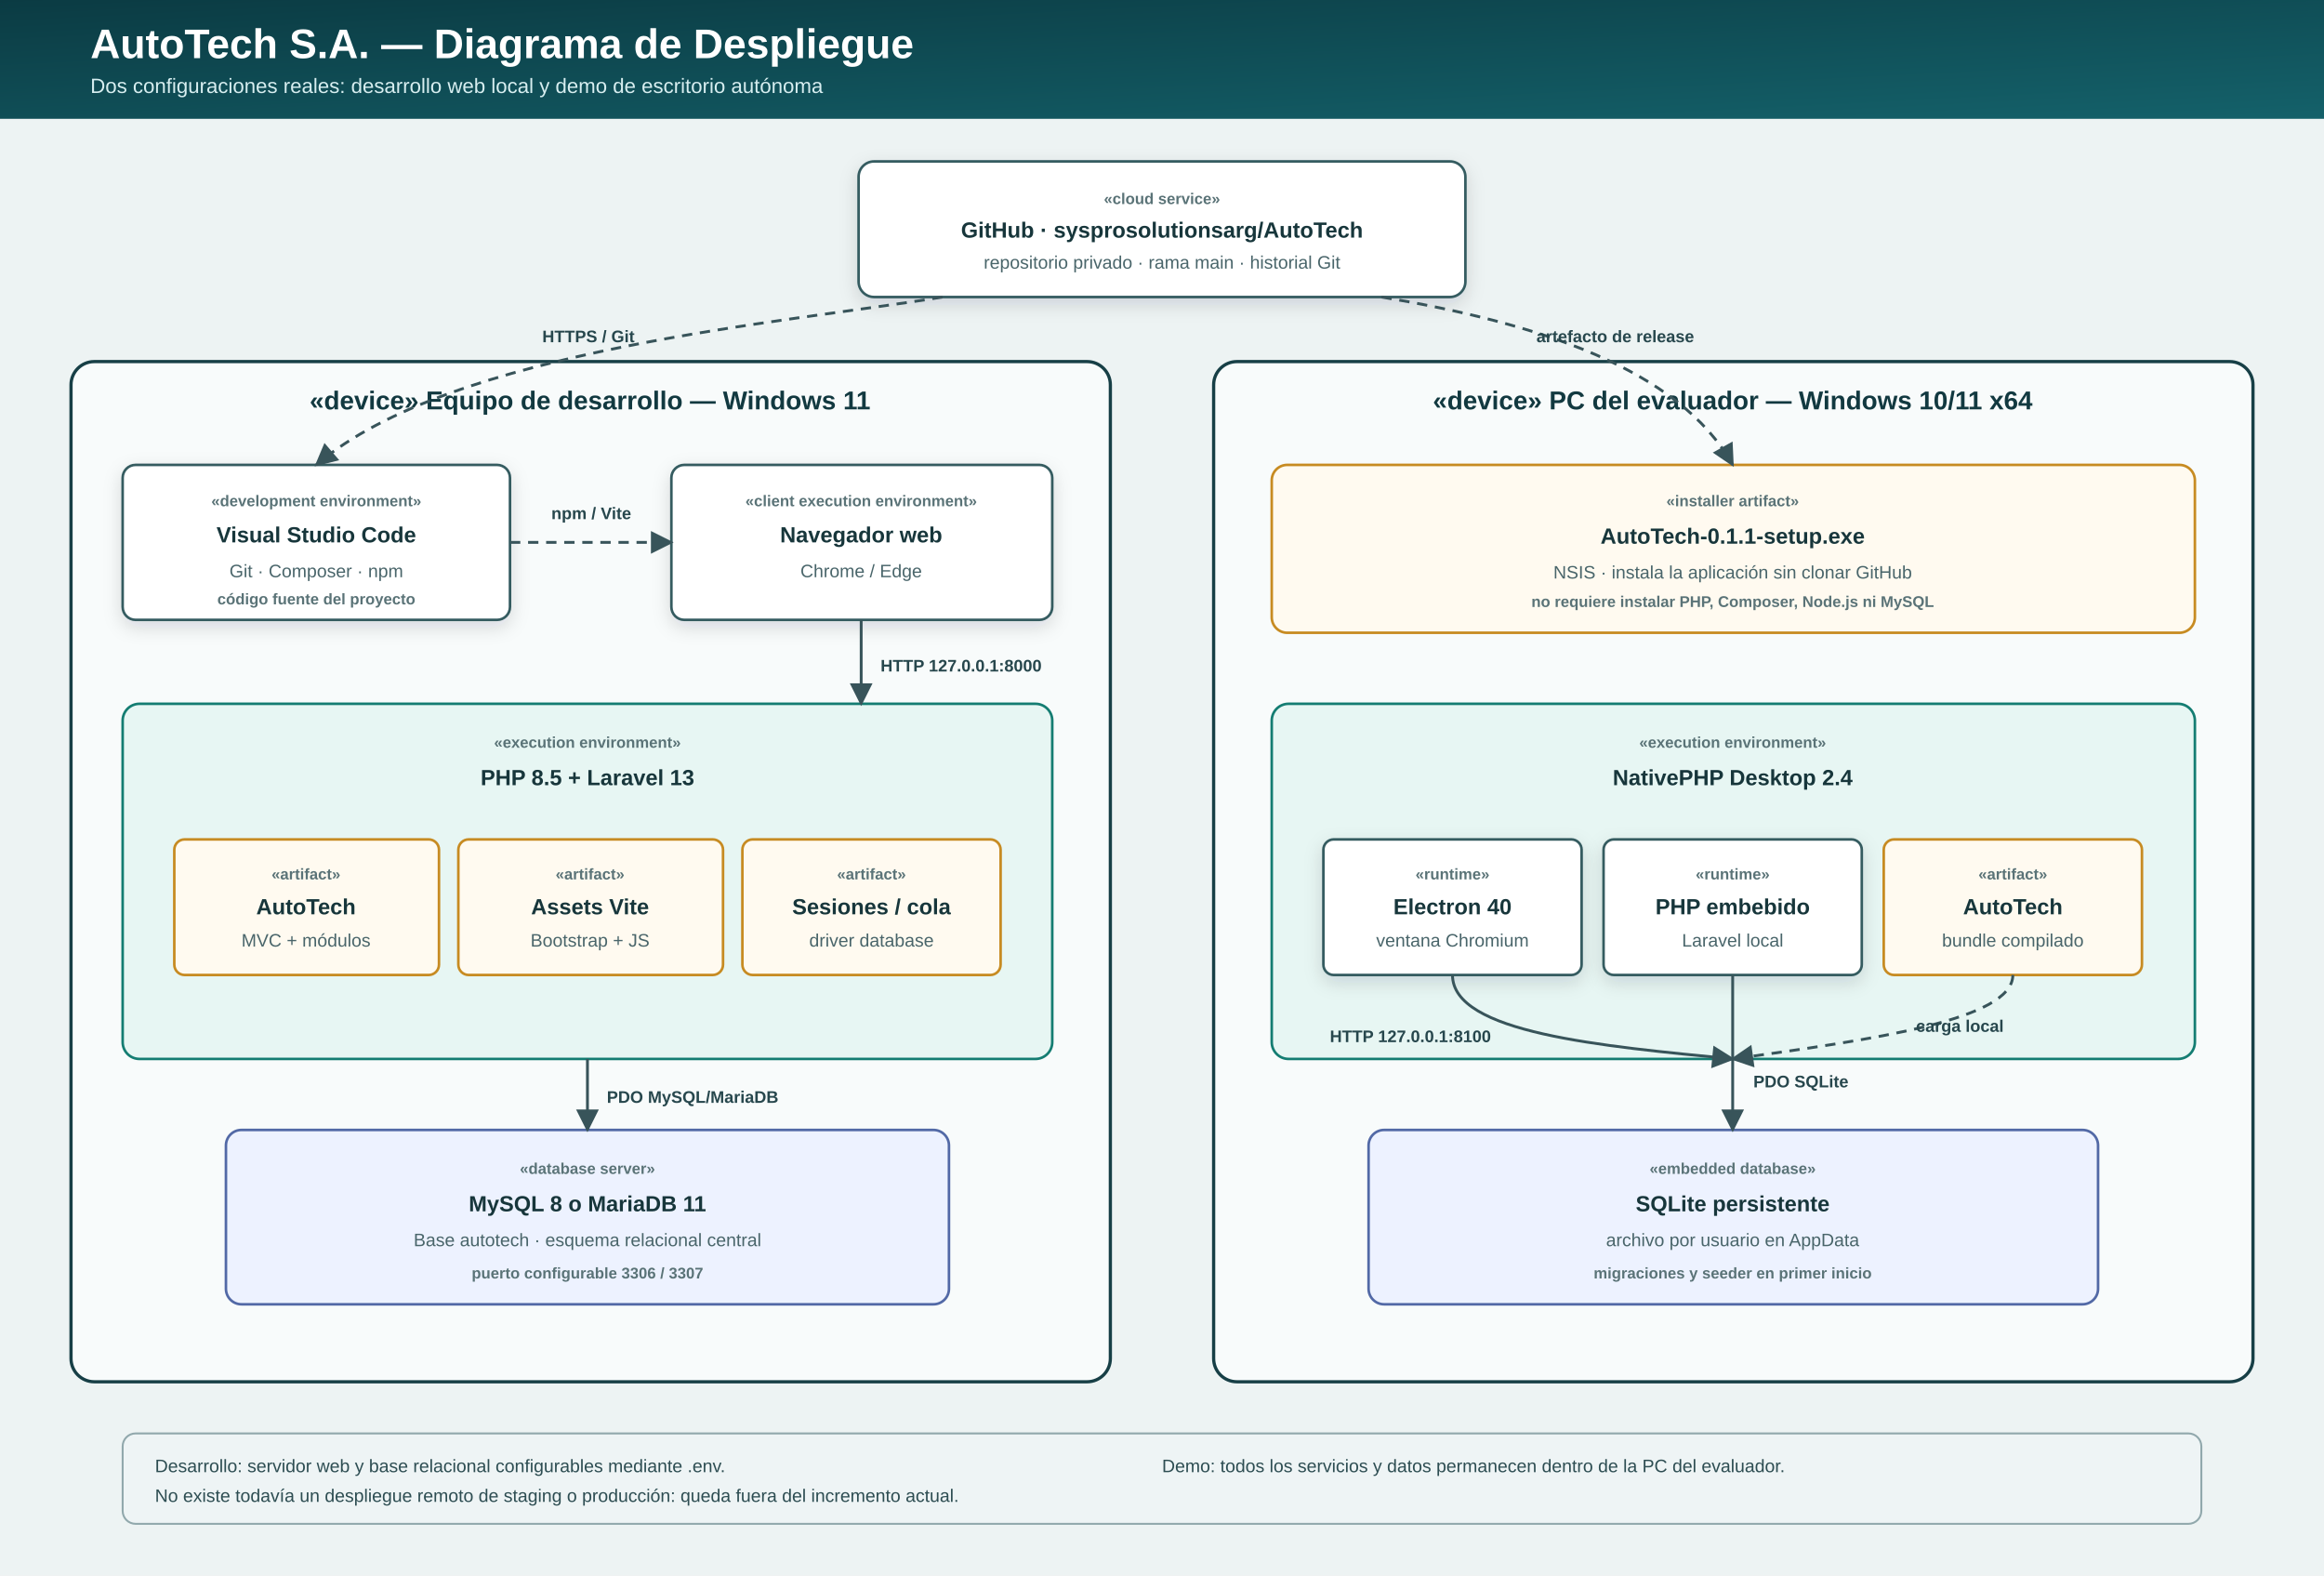
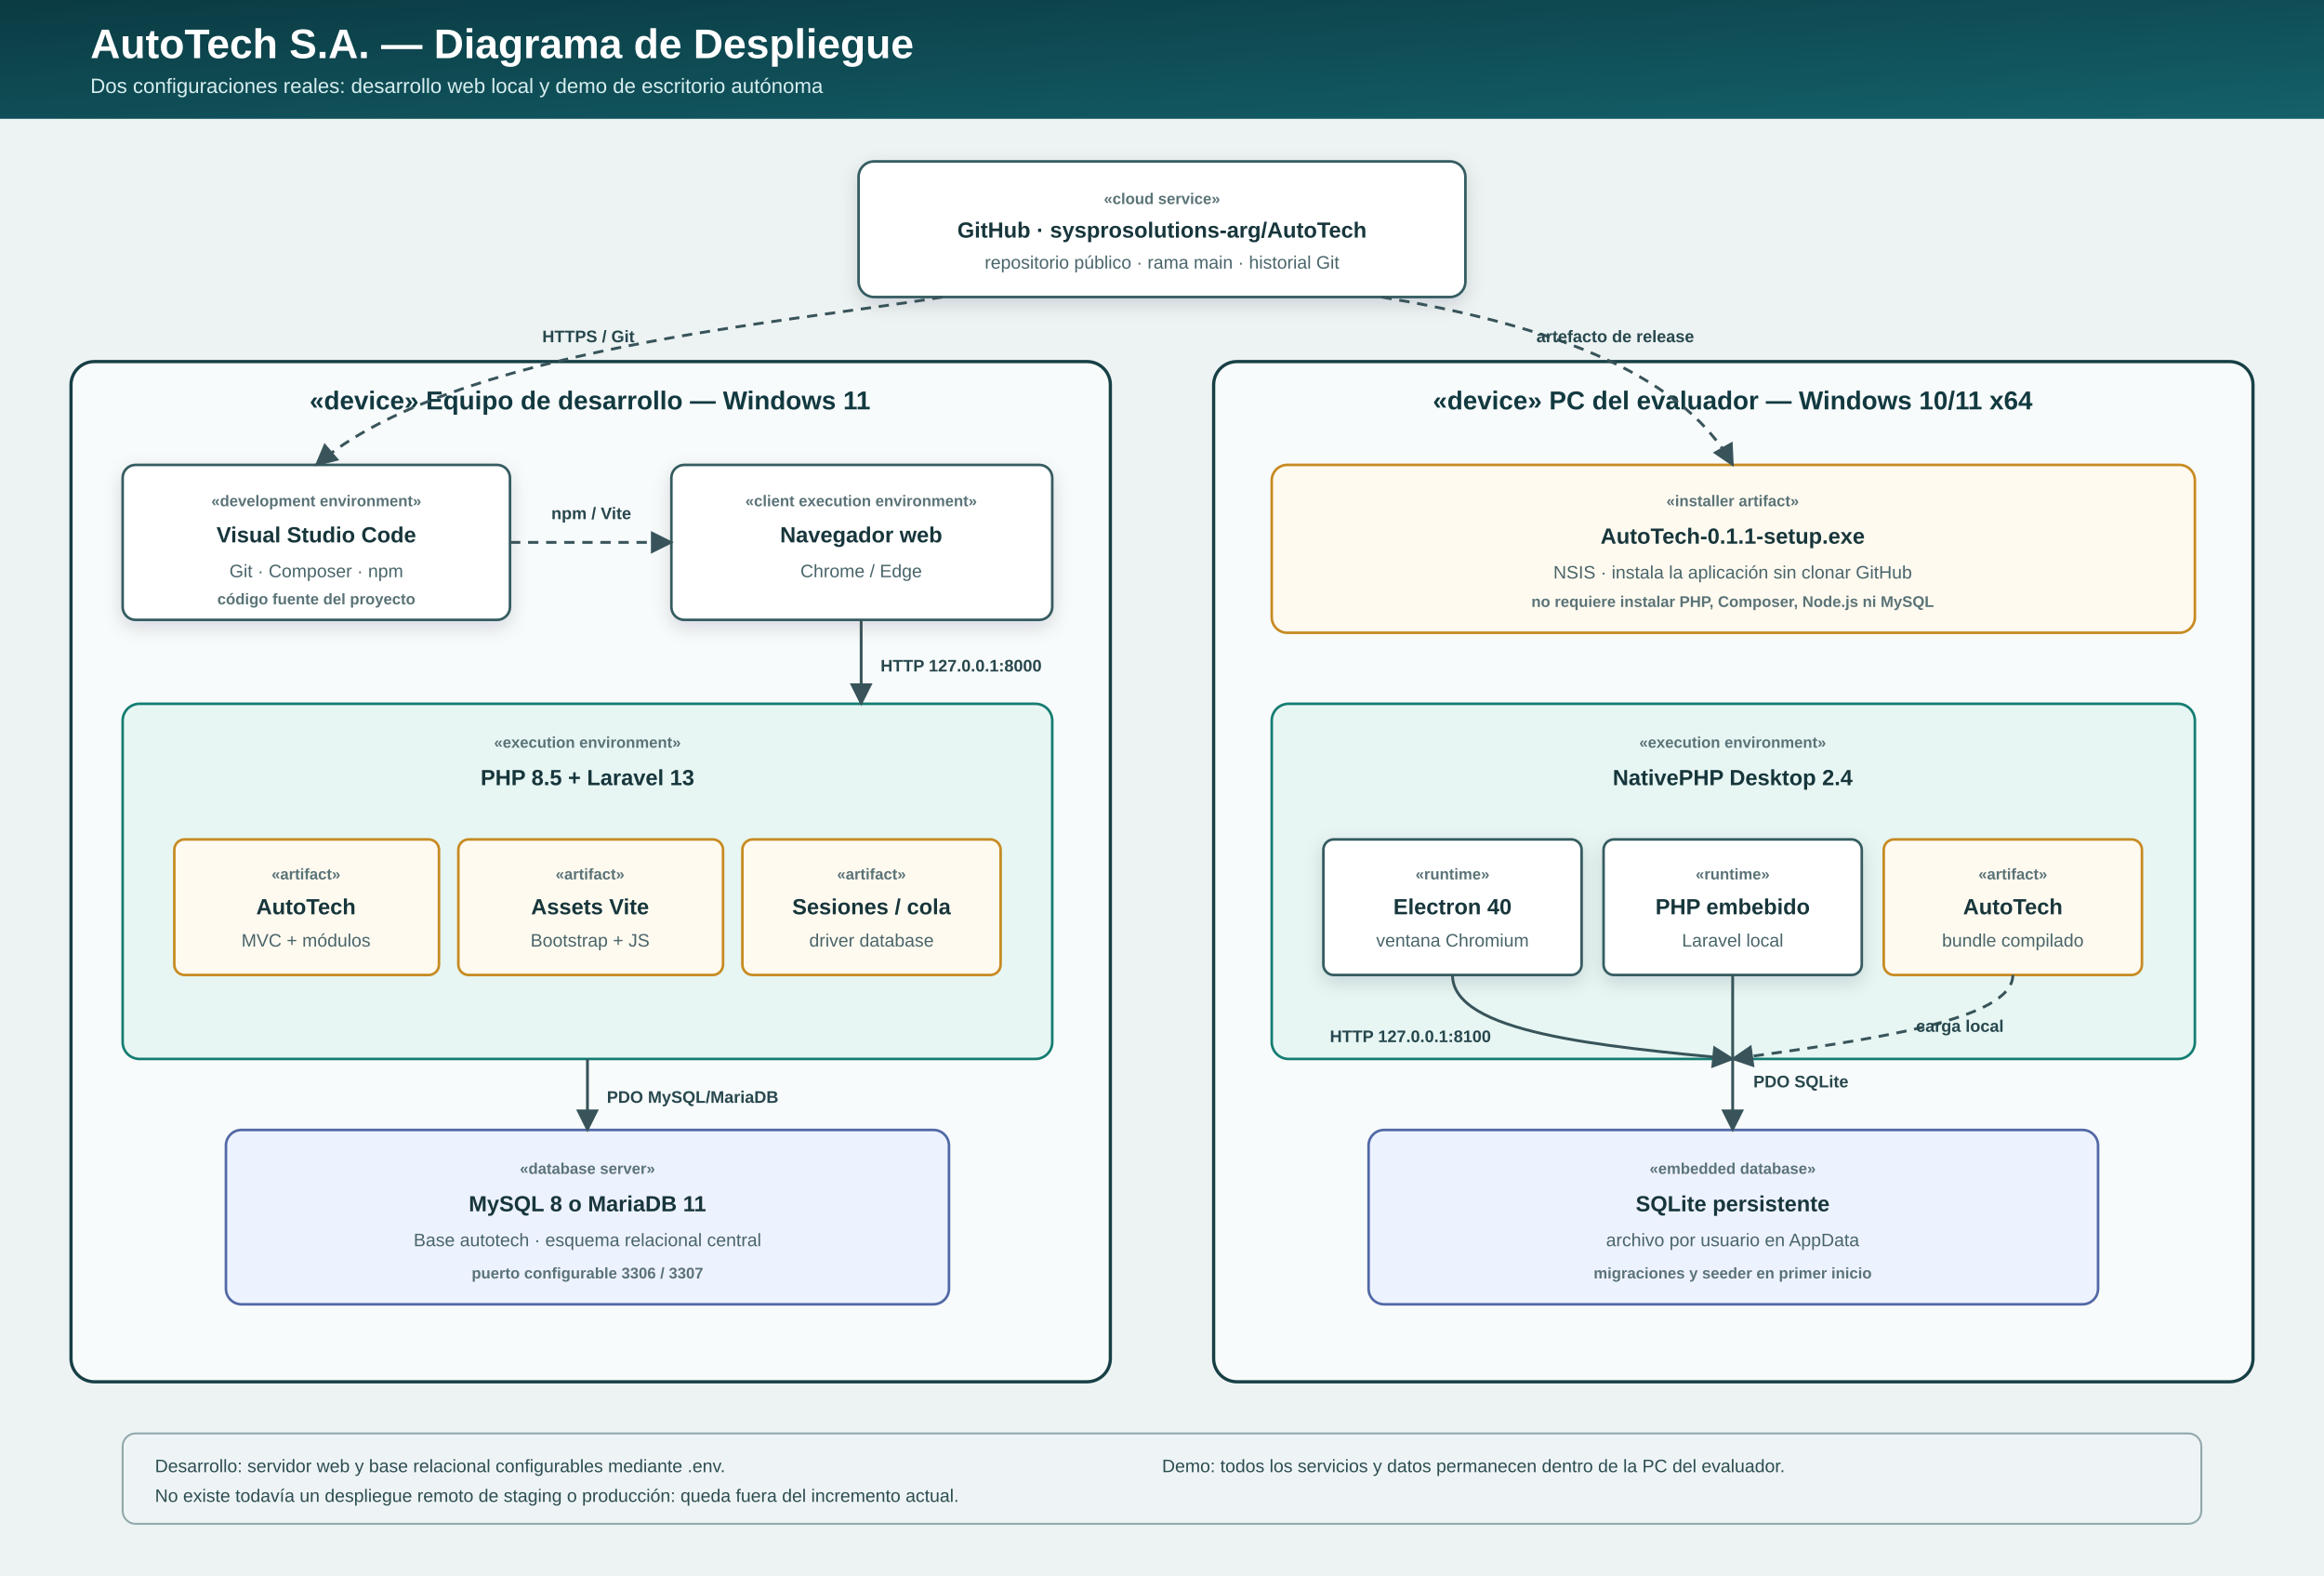
<svg xmlns="http://www.w3.org/2000/svg" width="1800" height="1220" viewBox="0 0 1800 1220" role="img" aria-labelledby="title desc">
  <defs>
    <linearGradient id="header" x1="0" y1="0" x2="1" y2="1">
      <stop offset="0" stop-color="#0b3b43" />
      <stop offset="1" stop-color="#14616a" />
    </linearGradient>
    <filter id="shadow" x="-20%" y="-20%" width="140%" height="140%">
      <feDropShadow dx="0" dy="5" stdDeviation="7" flood-color="#0f172a" flood-opacity="0.14" />
    </filter>
    <marker id="arrow" viewBox="0 0 10 10" refX="9" refY="5" markerWidth="8" markerHeight="8" orient="auto-start-reverse">
      <path d="M0 0L10 5L0 10z" fill="#38545a" />
    </marker>
    <style>
      .title{font:700 32px 'Segoe UI',Arial,sans-serif;fill:#fff}.subtitle{font:400 16px 'Segoe UI',Arial,sans-serif;fill:#d7eef0}
      .zone{fill:#f8fbfb;stroke:#173f46;stroke-width:2.5}.zoneTitle{font:700 20px 'Segoe UI',Arial,sans-serif;fill:#123940}
      .node{fill:#fff;stroke:#355b61;stroke-width:2;filter:url(#shadow)}.runtime{fill:#e7f6f3;stroke:#147d72;stroke-width:2}.artifact{fill:#fffaf0;stroke:#c78b22;stroke-width:2}.db{fill:#edf2ff;stroke:#5269a6;stroke-width:2}
      .ctitle{font:700 17px 'Segoe UI',Arial,sans-serif;fill:#17363b}.small{font:400 14px 'Segoe UI',Arial,sans-serif;fill:#49656a}.tiny{font:600 12px 'Segoe UI',Arial,sans-serif;fill:#5a7377}
      .link{fill:none;stroke:#38545a;stroke-width:2.2;marker-end:url(#arrow)}.sync{fill:none;stroke:#38545a;stroke-width:2.2;stroke-dasharray:8 6;marker-end:url(#arrow)}.label{font:600 13px 'Segoe UI',Arial,sans-serif;fill:#27474d}
      .note{fill:#eef4f5;stroke:#91a8ac;stroke-width:1.5}.legend{font:500 14px 'Segoe UI',Arial,sans-serif;fill:#2d4d52}
    </style>
  </defs>
  <rect width="1800" height="1220" fill="#edf3f3" />
  <rect width="1800" height="92" fill="url(#header)" />
  <text x="70" y="45" class="title">AutoTech S.A. — Diagrama de Despliegue</text>
  <text x="70" y="72" class="subtitle">Dos configuraciones reales: desarrollo web local y demo de escritorio autónoma</text>
  <rect x="665" y="125" width="470" height="105" rx="12" class="node" />
  <text x="900" y="158" text-anchor="middle" class="tiny">«cloud service»</text>
-   <text x="900" y="184" text-anchor="middle" class="ctitle">GitHub · sysprosolutionsarg/AutoTech</text>
-   <text x="900" y="208" text-anchor="middle" class="small">repositorio privado · rama main · historial Git</text>
+   <text x="900" y="184" text-anchor="middle" class="ctitle">GitHub · sysprosolutions-arg/AutoTech</text>
+   <text x="900" y="208" text-anchor="middle" class="small">repositorio público · rama main · historial Git</text>
  <rect x="55" y="280" width="805" height="790" rx="18" class="zone" />
  <text x="457" y="317" text-anchor="middle" class="zoneTitle">«device» Equipo de desarrollo — Windows 11</text>
  <rect x="95" y="360" width="300" height="120" rx="10" class="node" />
  <text x="245" y="392" text-anchor="middle" class="tiny">«development environment»</text>
  <text x="245" y="420" text-anchor="middle" class="ctitle">Visual Studio Code</text>
  <text x="245" y="447" text-anchor="middle" class="small">Git · Composer · npm</text>
  <text x="245" y="468" text-anchor="middle" class="tiny">código fuente del proyecto</text>
  <rect x="520" y="360" width="295" height="120" rx="10" class="node" />
  <text x="667" y="392" text-anchor="middle" class="tiny">«client execution environment»</text>
  <text x="667" y="420" text-anchor="middle" class="ctitle">Navegador web</text>
  <text x="667" y="447" text-anchor="middle" class="small">Chrome / Edge</text>
  <rect x="95" y="545" width="720" height="275" rx="13" class="runtime" />
  <text x="455" y="579" text-anchor="middle" class="tiny">«execution environment»</text>
  <text x="455" y="608" text-anchor="middle" class="ctitle">PHP 8.5 + Laravel 13</text>
  <rect x="135" y="650" width="205" height="105" rx="8" class="artifact" />
  <text x="237" y="681" text-anchor="middle" class="tiny">«artifact»</text>
  <text x="237" y="708" text-anchor="middle" class="ctitle">AutoTech</text>
  <text x="237" y="733" text-anchor="middle" class="small">MVC + módulos</text>
  <rect x="355" y="650" width="205" height="105" rx="8" class="artifact" />
  <text x="457" y="681" text-anchor="middle" class="tiny">«artifact»</text>
  <text x="457" y="708" text-anchor="middle" class="ctitle">Assets Vite</text>
  <text x="457" y="733" text-anchor="middle" class="small">Bootstrap + JS</text>
  <rect x="575" y="650" width="200" height="105" rx="8" class="artifact" />
  <text x="675" y="681" text-anchor="middle" class="tiny">«artifact»</text>
  <text x="675" y="708" text-anchor="middle" class="ctitle">Sesiones / cola</text>
  <text x="675" y="733" text-anchor="middle" class="small">driver database</text>
  <rect x="175" y="875" width="560" height="135" rx="12" class="db" />
  <text x="455" y="909" text-anchor="middle" class="tiny">«database server»</text>
  <text x="455" y="938" text-anchor="middle" class="ctitle">MySQL 8 o MariaDB 11</text>
  <text x="455" y="965" text-anchor="middle" class="small">Base autotech · esquema relacional central</text>
  <text x="455" y="990" text-anchor="middle" class="tiny">puerto configurable 3306 / 3307</text>
  <rect x="940" y="280" width="805" height="790" rx="18" class="zone" />
  <text x="1342" y="317" text-anchor="middle" class="zoneTitle">«device» PC del evaluador — Windows 10/11 x64</text>
  <rect x="985" y="360" width="715" height="130" rx="12" class="artifact" />
  <text x="1342" y="392" text-anchor="middle" class="tiny">«installer artifact»</text>
  <text x="1342" y="421" text-anchor="middle" class="ctitle">AutoTech-0.1.1-setup.exe</text>
  <text x="1342" y="448" text-anchor="middle" class="small">NSIS · instala la aplicación sin clonar GitHub</text>
  <text x="1342" y="470" text-anchor="middle" class="tiny">no requiere instalar PHP, Composer, Node.js ni MySQL</text>
  <rect x="985" y="545" width="715" height="275" rx="13" class="runtime" />
  <text x="1342" y="579" text-anchor="middle" class="tiny">«execution environment»</text>
  <text x="1342" y="608" text-anchor="middle" class="ctitle">NativePHP Desktop 2.4</text>
  <rect x="1025" y="650" width="200" height="105" rx="8" class="node" />
  <text x="1125" y="681" text-anchor="middle" class="tiny">«runtime»</text>
  <text x="1125" y="708" text-anchor="middle" class="ctitle">Electron 40</text>
  <text x="1125" y="733" text-anchor="middle" class="small">ventana Chromium</text>
  <rect x="1242" y="650" width="200" height="105" rx="8" class="node" />
  <text x="1342" y="681" text-anchor="middle" class="tiny">«runtime»</text>
  <text x="1342" y="708" text-anchor="middle" class="ctitle">PHP embebido</text>
  <text x="1342" y="733" text-anchor="middle" class="small">Laravel local</text>
  <rect x="1459" y="650" width="200" height="105" rx="8" class="artifact" />
  <text x="1559" y="681" text-anchor="middle" class="tiny">«artifact»</text>
  <text x="1559" y="708" text-anchor="middle" class="ctitle">AutoTech</text>
  <text x="1559" y="733" text-anchor="middle" class="small">bundle compilado</text>
  <rect x="1060" y="875" width="565" height="135" rx="12" class="db" />
  <text x="1342" y="909" text-anchor="middle" class="tiny">«embedded database»</text>
  <text x="1342" y="938" text-anchor="middle" class="ctitle">SQLite persistente</text>
  <text x="1342" y="965" text-anchor="middle" class="small">archivo por usuario en AppData</text>
  <text x="1342" y="990" text-anchor="middle" class="tiny">migraciones y seeder en primer inicio</text>
  <path d="M730 230 C610 250 350 270 245 360" class="sync" />
  <text x="420" y="265" class="label">HTTPS / Git</text>
  <path d="M1070 230 C1190 250 1300 285 1342 360" class="sync" />
  <text x="1190" y="265" class="label">artefacto de release</text>
  <path d="M395 420 H520" class="sync" />
  <text x="427" y="402" class="label">npm / Vite</text>
  <path d="M667 480 V545" class="link" />
  <text x="682" y="520" class="label">HTTP 127.0.0.1:8000</text>
  <path d="M455 820 V875" class="link" />
  <text x="470" y="854" class="label">PDO MySQL/MariaDB</text>
  <path d="M1125 755 C1125 800 1240 810 1342 820" class="link" />
  <text x="1030" y="807" class="label">HTTP 127.0.0.1:8100</text>
  <path d="M1342 755 V875" class="link" />
  <text x="1358" y="842" class="label">PDO SQLite</text>
  <path d="M1559 755 C1559 790 1450 805 1342 820" class="sync" />
  <text x="1484" y="799" class="label">carga local</text>
  <rect x="95" y="1110" width="1610" height="70" rx="10" class="note" />
  <text x="120" y="1140" class="legend">Desarrollo: servidor web y base relacional configurables mediante .env.</text>
  <text x="900" y="1140" class="legend">Demo: todos los servicios y datos permanecen dentro de la PC del evaluador.</text>
  <text x="120" y="1163" class="legend">No existe todavía un despliegue remoto de staging o producción: queda fuera del incremento actual.</text>
</svg>
